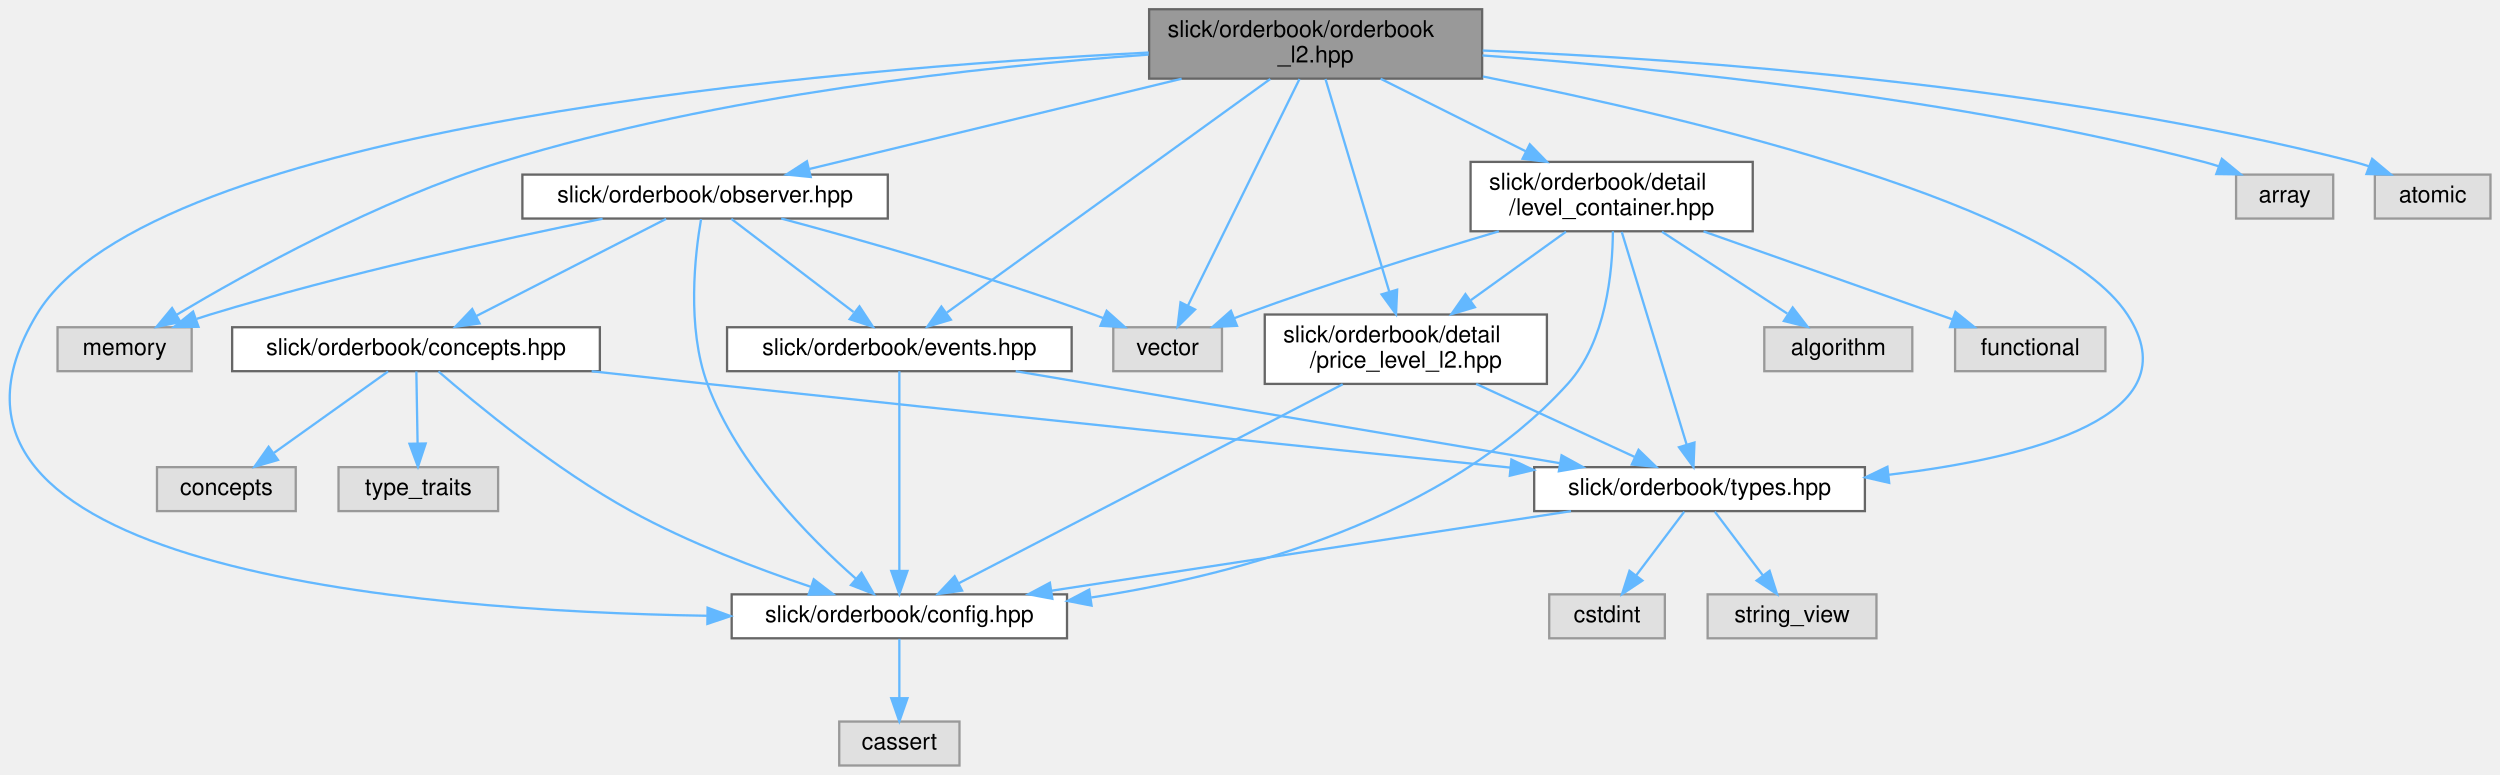
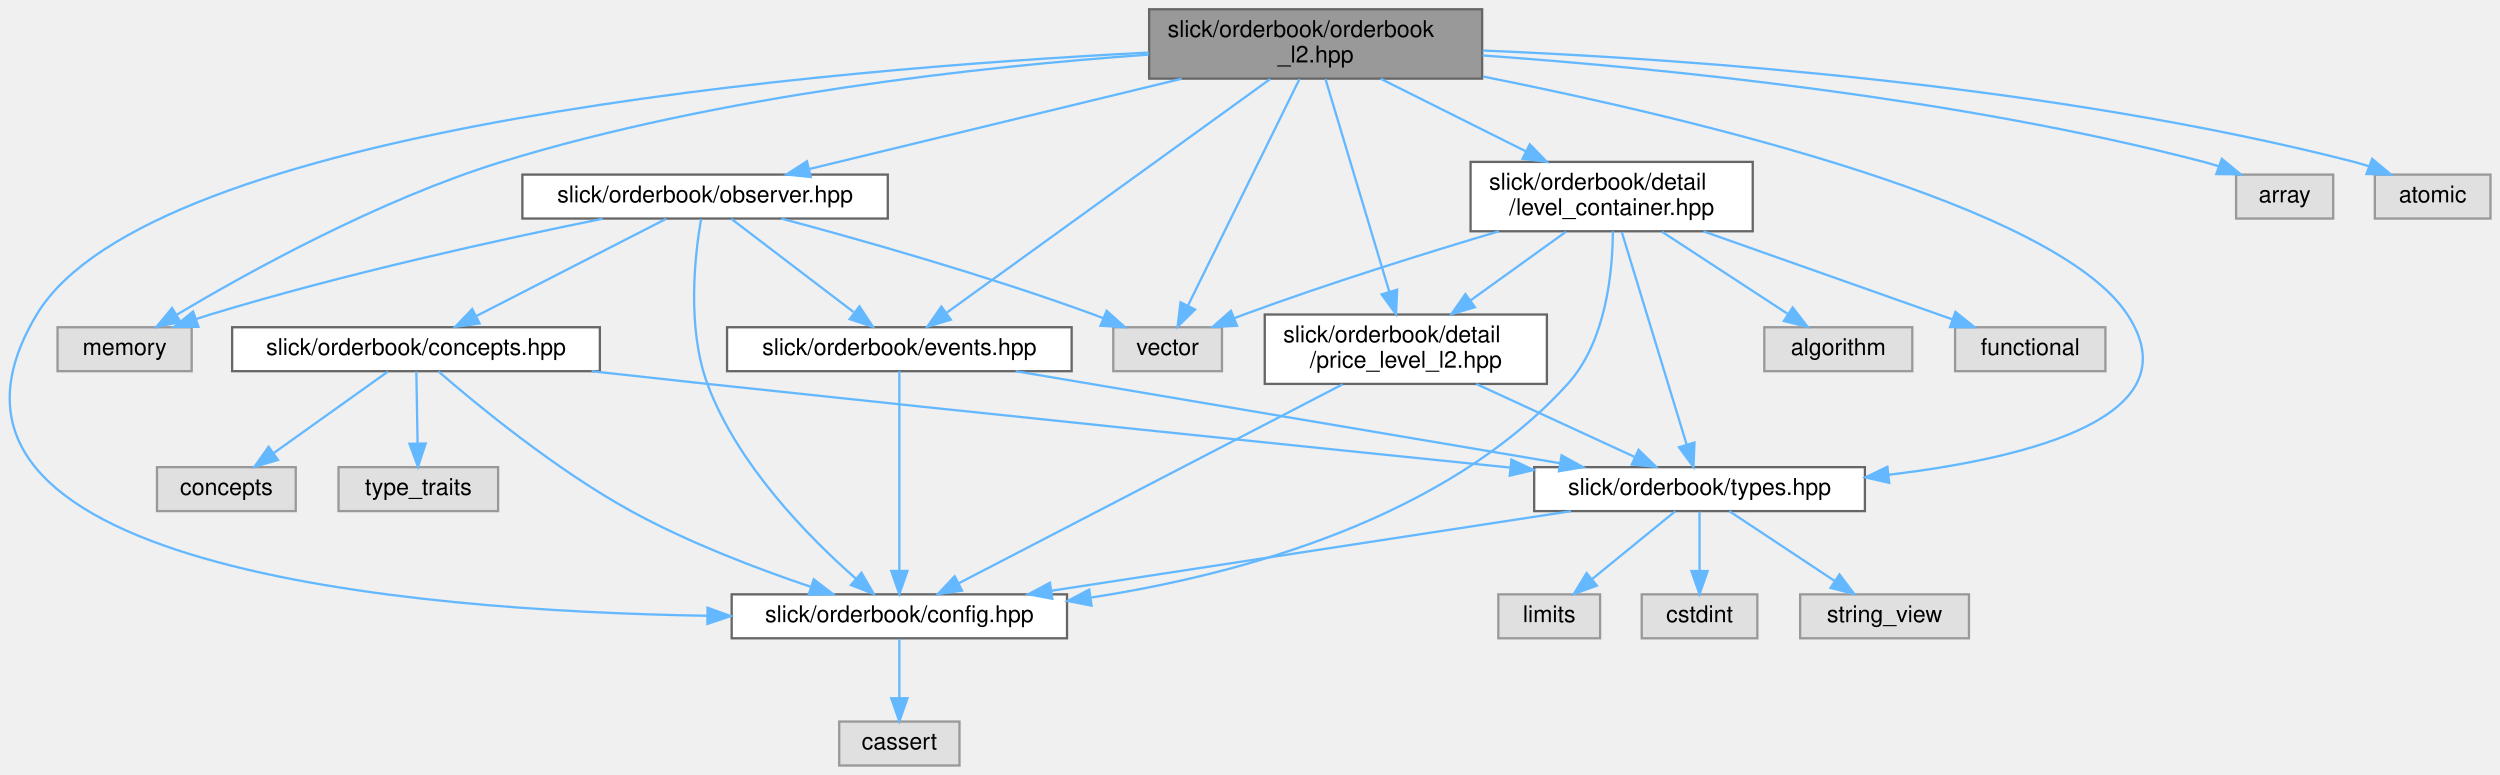
<svg xmlns="http://www.w3.org/2000/svg" xmlns:xlink="http://www.w3.org/1999/xlink" width="1081pt" height="335pt" viewBox="0.00 0.00 1080.76 335.00">
  <g id="graph0" class="graph" transform="scale(1 1) rotate(0) translate(4 331)">
    <g id="Node000001" class="node">
      <g id="a_Node000001">
        <a xlink:title=" ">
          <polygon fill="#999999" stroke="#666666" points="636.76,-327 492.76,-327 492.76,-297 636.76,-297 636.76,-327" />
          <text text-anchor="start" x="500.76" y="-315" font-family="Helvetica,sans-Serif" font-size="10.00">slick/orderbook/orderbook</text>
          <text text-anchor="middle" x="564.76" y="-304" font-family="Helvetica,sans-Serif" font-size="10.00">_l2.hpp</text>
        </a>
      </g>
    </g>
    <g id="Node000002" class="node">
      <g id="a_Node000002">
        <a xlink:href="config_8hpp.html" target="_top" xlink:title=" ">
          <polygon fill="white" stroke="#666666" points="457.26,-74 312.26,-74 312.26,-55 457.26,-55 457.26,-74" />
          <text text-anchor="middle" x="384.76" y="-62" font-family="Helvetica,sans-Serif" font-size="10.00">slick/orderbook/config.hpp</text>
        </a>
      </g>
    </g>
    <g id="edge1_Node000001_Node000002" class="edge">
      <g id="a_edge1_Node000001_Node000002">
        <a xlink:title=" ">
          <path fill="none" stroke="#63b8ff" d="M492.59,-308.28C354.2,-301.22 60.84,-276.73 11.76,-195 -53.87,-85.72 172.68,-66.87 301.55,-64.74" />
          <polygon fill="#63b8ff" stroke="#63b8ff" points="301.84,-68.23 311.79,-64.6 301.75,-61.23 301.84,-68.23" />
        </a>
      </g>
    </g>
    <g id="Node000004" class="node">
      <g id="a_Node000004">
        <a xlink:href="types_8hpp.html" target="_top" xlink:title=" ">
          <polygon fill="white" stroke="#666666" points="802.26,-129 659.26,-129 659.26,-110 802.26,-110 802.26,-129" />
          <text text-anchor="middle" x="730.76" y="-117" font-family="Helvetica,sans-Serif" font-size="10.00">slick/orderbook/types.hpp</text>
        </a>
      </g>
    </g>
    <g id="edge3_Node000001_Node000004" class="edge">
      <g id="a_edge3_Node000001_Node000004">
        <a xlink:title=" ">
          <path fill="none" stroke="#63b8ff" d="M637.08,-297.92C730.46,-279.32 884.73,-242.19 915.76,-195 944.55,-151.22 874.66,-133.17 812.7,-125.72" />
          <polygon fill="#63b8ff" stroke="#63b8ff" points="812.77,-122.21 802.44,-124.58 811.99,-129.17 812.77,-122.21" />
        </a>
      </g>
    </g>
-     <g id="Node000007" class="node">
-       <g id="a_Node000007">
+     <g id="Node000008" class="node">
+       <g id="a_Node000008">
        <a xlink:href="events_8hpp.html" target="_top" xlink:title=" ">
          <polygon fill="white" stroke="#666666" points="459.26,-189.5 310.26,-189.5 310.26,-170.5 459.26,-170.5 459.26,-189.5" />
          <text text-anchor="middle" x="384.76" y="-177.5" font-family="Helvetica,sans-Serif" font-size="10.00">slick/orderbook/events.hpp</text>
        </a>
      </g>
    </g>
-     <g id="edge7_Node000001_Node000007" class="edge">
-       <g id="a_edge7_Node000001_Node000007">
+     <g id="edge8_Node000001_Node000008" class="edge">
+       <g id="a_edge8_Node000001_Node000008">
        <a xlink:title=" ">
          <path fill="none" stroke="#63b8ff" d="M545.15,-296.84C510.86,-272.07 440.31,-221.12 405.34,-195.87" />
          <polygon fill="#63b8ff" stroke="#63b8ff" points="407.03,-192.77 396.87,-189.75 402.93,-198.44 407.03,-192.77" />
        </a>
      </g>
    </g>
-     <g id="Node000008" class="node">
-       <g id="a_Node000008">
+     <g id="Node000009" class="node">
+       <g id="a_Node000009">
        <a xlink:href="observer_8hpp.html" target="_top" xlink:title=" ">
          <polygon fill="white" stroke="#666666" points="379.76,-255.5 221.76,-255.5 221.76,-236.5 379.76,-236.5 379.76,-255.5" />
          <text text-anchor="middle" x="300.76" y="-243.5" font-family="Helvetica,sans-Serif" font-size="10.00">slick/orderbook/observer.hpp</text>
        </a>
      </g>
    </g>
-     <g id="edge10_Node000001_Node000008" class="edge">
-       <g id="a_edge10_Node000001_Node000008">
+     <g id="edge11_Node000001_Node000009" class="edge">
+       <g id="a_edge11_Node000001_Node000009">
        <a xlink:title=" ">
          <path fill="none" stroke="#63b8ff" d="M506.82,-296.95C458.38,-285.21 390.27,-268.7 345.83,-257.93" />
          <polygon fill="#63b8ff" stroke="#63b8ff" points="346.44,-254.47 335.89,-255.52 344.79,-261.27 346.44,-254.47" />
        </a>
      </g>
    </g>
-     <g id="Node000012" class="node">
-       <g id="a_Node000012">
+     <g id="Node000013" class="node">
+       <g id="a_Node000013">
        <a xlink:title=" ">
          <polygon fill="#e0e0e0" stroke="#999999" points="524.26,-189.5 477.26,-189.5 477.26,-170.5 524.26,-170.5 524.26,-189.5" />
          <text text-anchor="middle" x="500.76" y="-177.5" font-family="Helvetica,sans-Serif" font-size="10.00">vector</text>
        </a>
      </g>
    </g>
-     <g id="edge31_Node000001_Node000012" class="edge">
-       <g id="a_edge31_Node000001_Node000012">
+     <g id="edge32_Node000001_Node000013" class="edge">
+       <g id="a_edge32_Node000001_Node000013">
        <a xlink:title=" ">
          <path fill="none" stroke="#63b8ff" d="M557.79,-296.84C546.06,-273.02 522.41,-224.99 509.56,-198.88" />
          <polygon fill="#63b8ff" stroke="#63b8ff" points="512.62,-197.17 505.07,-189.75 506.34,-200.27 512.62,-197.17" />
        </a>
      </g>
    </g>
-     <g id="Node000013" class="node">
-       <g id="a_Node000013">
+     <g id="Node000014" class="node">
+       <g id="a_Node000014">
        <a xlink:title=" ">
          <polygon fill="#e0e0e0" stroke="#999999" points="78.76,-189.5 20.76,-189.5 20.76,-170.5 78.76,-170.5 78.76,-189.5" />
          <text text-anchor="middle" x="49.76" y="-177.5" font-family="Helvetica,sans-Serif" font-size="10.00">memory</text>
        </a>
      </g>
    </g>
-     <g id="edge30_Node000001_Node000013" class="edge">
-       <g id="a_edge30_Node000001_Node000013">
+     <g id="edge31_Node000001_Node000014" class="edge">
+       <g id="a_edge31_Node000001_Node000014">
        <a xlink:title=" ">
          <path fill="none" stroke="#63b8ff" d="M492.53,-307.39C420.34,-302.25 306.85,-289.97 212.76,-261 159.79,-244.69 102.7,-213.05 72.13,-194.83" />
          <polygon fill="#63b8ff" stroke="#63b8ff" points="73.9,-191.81 63.53,-189.64 70.28,-197.8 73.9,-191.81" />
        </a>
      </g>
    </g>
-     <g id="Node000014" class="node">
-       <g id="a_Node000014">
+     <g id="Node000015" class="node">
+       <g id="a_Node000015">
        <a xlink:href="price__level__l2_8hpp.html" target="_top" xlink:title=" ">
          <polygon fill="white" stroke="#666666" points="664.76,-195 542.76,-195 542.76,-165 664.76,-165 664.76,-195" />
          <text text-anchor="start" x="550.76" y="-183" font-family="Helvetica,sans-Serif" font-size="10.00">slick/orderbook/detail</text>
          <text text-anchor="middle" x="603.76" y="-172" font-family="Helvetica,sans-Serif" font-size="10.00">/price_level_l2.hpp</text>
        </a>
      </g>
    </g>
-     <g id="edge20_Node000001_Node000014" class="edge">
-       <g id="a_edge20_Node000001_Node000014">
+     <g id="edge21_Node000001_Node000015" class="edge">
+       <g id="a_edge21_Node000001_Node000015">
        <a xlink:title=" ">
          <path fill="none" stroke="#63b8ff" d="M569.01,-296.84C575.63,-274.76 588.49,-231.89 596.58,-204.94" />
          <polygon fill="#63b8ff" stroke="#63b8ff" points="600,-205.73 599.52,-195.14 593.29,-203.71 600,-205.73" />
        </a>
      </g>
    </g>
-     <g id="Node000015" class="node">
-       <g id="a_Node000015">
+     <g id="Node000016" class="node">
+       <g id="a_Node000016">
        <a xlink:href="level__container_8hpp.html" target="_top" xlink:title=" ">
          <polygon fill="white" stroke="#666666" points="753.76,-261 631.76,-261 631.76,-231 753.76,-231 753.76,-261" />
          <text text-anchor="start" x="639.76" y="-249" font-family="Helvetica,sans-Serif" font-size="10.00">slick/orderbook/detail</text>
          <text text-anchor="middle" x="692.76" y="-238" font-family="Helvetica,sans-Serif" font-size="10.00">/level_container.hpp</text>
        </a>
      </g>
    </g>
-     <g id="edge23_Node000001_Node000015" class="edge">
-       <g id="a_edge23_Node000001_Node000015">
+     <g id="edge24_Node000001_Node000016" class="edge">
+       <g id="a_edge24_Node000001_Node000016">
        <a xlink:title=" ">
          <path fill="none" stroke="#63b8ff" d="M592.85,-296.95C611.27,-287.74 635.57,-275.6 655.59,-265.59" />
          <polygon fill="#63b8ff" stroke="#63b8ff" points="657.36,-268.61 664.74,-261.01 654.23,-262.35 657.36,-268.61" />
        </a>
      </g>
    </g>
-     <g id="Node000018" class="node">
-       <g id="a_Node000018">
+     <g id="Node000019" class="node">
+       <g id="a_Node000019">
        <a xlink:title=" ">
          <polygon fill="#e0e0e0" stroke="#999999" points="1004.76,-255.5 962.76,-255.5 962.76,-236.5 1004.76,-236.5 1004.76,-255.5" />
          <text text-anchor="middle" x="983.76" y="-243.5" font-family="Helvetica,sans-Serif" font-size="10.00">array</text>
        </a>
      </g>
    </g>
-     <g id="edge32_Node000001_Node000018" class="edge">
-       <g id="a_edge32_Node000001_Node000018">
+     <g id="edge33_Node000001_Node000019" class="edge">
+       <g id="a_edge33_Node000001_Node000019">
        <a xlink:title=" ">
          <path fill="none" stroke="#63b8ff" d="M636.91,-307.02C714.87,-301.47 842.23,-288.77 948.76,-261 950.92,-260.44 953.13,-259.77 955.33,-259.05" />
          <polygon fill="#63b8ff" stroke="#63b8ff" points="956.61,-262.31 964.8,-255.59 954.2,-255.74 956.61,-262.31" />
        </a>
      </g>
    </g>
-     <g id="Node000019" class="node">
-       <g id="a_Node000019">
+     <g id="Node000020" class="node">
+       <g id="a_Node000020">
        <a xlink:title=" ">
          <polygon fill="#e0e0e0" stroke="#999999" points="1072.76,-255.5 1022.76,-255.5 1022.76,-236.5 1072.76,-236.5 1072.76,-255.5" />
          <text text-anchor="middle" x="1047.76" y="-243.5" font-family="Helvetica,sans-Serif" font-size="10.00">atomic</text>
        </a>
      </g>
    </g>
-     <g id="edge33_Node000001_Node000019" class="edge">
-       <g id="a_edge33_Node000001_Node000019">
+     <g id="edge34_Node000001_Node000020" class="edge">
+       <g id="a_edge34_Node000001_Node000020">
        <a xlink:title=" ">
          <path fill="none" stroke="#63b8ff" d="M637.02,-309.15C726.69,-305.44 883.64,-294.33 1013.76,-261 1015.92,-260.45 1018.12,-259.78 1020.32,-259.05" />
          <polygon fill="#63b8ff" stroke="#63b8ff" points="1021.6,-262.31 1029.73,-255.52 1019.14,-255.76 1021.6,-262.31" />
        </a>
      </g>
    </g>
    <g id="Node000003" class="node">
      <g id="a_Node000003">
        <a xlink:title=" ">
          <polygon fill="#e0e0e0" stroke="#999999" points="410.76,-19 358.76,-19 358.76,0 410.76,0 410.76,-19" />
          <text text-anchor="middle" x="384.76" y="-7" font-family="Helvetica,sans-Serif" font-size="10.00">cassert</text>
        </a>
      </g>
    </g>
    <g id="edge2_Node000002_Node000003" class="edge">
      <g id="a_edge2_Node000002_Node000003">
        <a xlink:title=" ">
          <path fill="none" stroke="#63b8ff" d="M384.76,-54.75C384.76,-47.8 384.76,-37.85 384.76,-29.13" />
          <polygon fill="#63b8ff" stroke="#63b8ff" points="388.26,-29.09 384.76,-19.09 381.26,-29.09 388.26,-29.09" />
        </a>
      </g>
    </g>
    <g id="edge4_Node000004_Node000002" class="edge">
      <g id="a_edge4_Node000004_Node000002">
        <a xlink:title=" ">
          <path fill="none" stroke="#63b8ff" d="M675.17,-109.98C613.97,-100.61 515.66,-85.55 450.64,-75.59" />
          <polygon fill="#63b8ff" stroke="#63b8ff" points="450.91,-72.09 440.5,-74.04 449.85,-79.01 450.91,-72.09" />
        </a>
      </g>
    </g>
    <g id="Node000005" class="node">
      <g id="a_Node000005">
        <a xlink:title=" ">
-           <polygon fill="#e0e0e0" stroke="#999999" points="715.76,-74 665.76,-74 665.76,-55 715.76,-55 715.76,-74" />
-           <text text-anchor="middle" x="690.76" y="-62" font-family="Helvetica,sans-Serif" font-size="10.00">cstdint</text>
+           <polygon fill="#e0e0e0" stroke="#999999" points="755.76,-74 705.76,-74 705.76,-55 755.76,-55 755.76,-74" />
+           <text text-anchor="middle" x="730.76" y="-62" font-family="Helvetica,sans-Serif" font-size="10.00">cstdint</text>
        </a>
      </g>
    </g>
    <g id="edge5_Node000004_Node000005" class="edge">
      <g id="a_edge5_Node000004_Node000005">
        <a xlink:title=" ">
-           <path fill="none" stroke="#63b8ff" d="M724.15,-109.75C718.5,-102.26 710.22,-91.28 703.31,-82.13" />
-           <polygon fill="#63b8ff" stroke="#63b8ff" points="706.06,-79.96 697.24,-74.09 700.47,-84.18 706.06,-79.96" />
+           <path fill="none" stroke="#63b8ff" d="M730.76,-109.75C730.76,-102.8 730.76,-92.85 730.76,-84.13" />
+           <polygon fill="#63b8ff" stroke="#63b8ff" points="734.26,-84.09 730.76,-74.09 727.26,-84.09 734.26,-84.09" />
        </a>
      </g>
    </g>
    <g id="Node000006" class="node">
      <g id="a_Node000006">
        <a xlink:title=" ">
-           <polygon fill="#e0e0e0" stroke="#999999" points="807.26,-74 734.26,-74 734.26,-55 807.26,-55 807.26,-74" />
-           <text text-anchor="middle" x="770.76" y="-62" font-family="Helvetica,sans-Serif" font-size="10.00">string_view</text>
+           <polygon fill="#e0e0e0" stroke="#999999" points="847.26,-74 774.26,-74 774.26,-55 847.26,-55 847.26,-74" />
+           <text text-anchor="middle" x="810.76" y="-62" font-family="Helvetica,sans-Serif" font-size="10.00">string_view</text>
        </a>
      </g>
    </g>
    <g id="edge6_Node000004_Node000006" class="edge">
      <g id="a_edge6_Node000004_Node000006">
        <a xlink:title=" ">
-           <path fill="none" stroke="#63b8ff" d="M737.37,-109.75C743.02,-102.26 751.3,-91.28 758.21,-82.13" />
-           <polygon fill="#63b8ff" stroke="#63b8ff" points="761.05,-84.18 764.28,-74.09 755.46,-79.96 761.05,-84.18" />
-         </a>
-       </g>
-     </g>
-     <g id="edge8_Node000007_Node000002" class="edge">
-       <g id="a_edge8_Node000007_Node000002">
+           <path fill="none" stroke="#63b8ff" d="M743.61,-109.98C755.9,-101.84 774.67,-89.41 789.24,-79.76" />
+           <polygon fill="#63b8ff" stroke="#63b8ff" points="791.27,-82.61 797.67,-74.17 787.4,-76.78 791.27,-82.61" />
+         </a>
+       </g>
+     </g>
+     <g id="Node000007" class="node">
+       <g id="a_Node000007">
+         <a xlink:title=" ">
+           <polygon fill="#e0e0e0" stroke="#999999" points="687.76,-74 643.76,-74 643.76,-55 687.76,-55 687.76,-74" />
+           <text text-anchor="middle" x="665.76" y="-62" font-family="Helvetica,sans-Serif" font-size="10.00">limits</text>
+         </a>
+       </g>
+     </g>
+     <g id="edge7_Node000004_Node000007" class="edge">
+       <g id="a_edge7_Node000004_Node000007">
+         <a xlink:title=" ">
+           <path fill="none" stroke="#63b8ff" d="M720.32,-109.98C710.61,-102.07 695.94,-90.11 684.26,-80.58" />
+           <polygon fill="#63b8ff" stroke="#63b8ff" points="686.36,-77.78 676.39,-74.17 681.93,-83.2 686.36,-77.78" />
+         </a>
+       </g>
+     </g>
+     <g id="edge9_Node000008_Node000002" class="edge">
+       <g id="a_edge9_Node000008_Node000002">
        <a xlink:title=" ">
          <path fill="none" stroke="#63b8ff" d="M384.76,-170.47C384.76,-152.23 384.76,-109.07 384.76,-84.14" />
          <polygon fill="#63b8ff" stroke="#63b8ff" points="388.26,-84.13 384.76,-74.13 381.26,-84.13 388.26,-84.13" />
        </a>
      </g>
    </g>
-     <g id="edge9_Node000007_Node000004" class="edge">
-       <g id="a_edge9_Node000007_Node000004">
+     <g id="edge10_Node000008_Node000004" class="edge">
+       <g id="a_edge10_Node000008_Node000004">
        <a xlink:title=" ">
          <path fill="none" stroke="#63b8ff" d="M435.07,-170.49C497.47,-159.94 603.73,-141.98 670.44,-130.7" />
          <polygon fill="#63b8ff" stroke="#63b8ff" points="671.11,-134.13 680.39,-129.02 669.94,-127.23 671.11,-134.13" />
        </a>
      </g>
    </g>
-     <g id="edge11_Node000008_Node000002" class="edge">
-       <g id="a_edge11_Node000008_Node000002">
+     <g id="edge12_Node000009_Node000002" class="edge">
+       <g id="a_edge12_Node000009_Node000002">
        <a xlink:title=" ">
          <path fill="none" stroke="#63b8ff" d="M299.02,-236.25C296.41,-221.16 292.71,-189.5 301.76,-165 314.71,-129.95 345.8,-98.49 366.04,-80.72" />
          <polygon fill="#63b8ff" stroke="#63b8ff" points="368.37,-83.33 373.71,-74.18 363.83,-78.01 368.37,-83.33" />
        </a>
      </g>
    </g>
-     <g id="edge12_Node000008_Node000007" class="edge">
-       <g id="a_edge12_Node000008_Node000007">
+     <g id="edge13_Node000009_Node000008" class="edge">
+       <g id="a_edge13_Node000009_Node000008">
        <a xlink:title=" ">
          <path fill="none" stroke="#63b8ff" d="M312.09,-236.37C325.62,-226.06 348.48,-208.65 364.95,-196.09" />
          <polygon fill="#63b8ff" stroke="#63b8ff" points="367.51,-198.54 373.34,-189.7 363.27,-192.98 367.51,-198.54" />
        </a>
      </g>
    </g>
-     <g id="Node000009" class="node">
-       <g id="a_Node000009">
+     <g id="Node000010" class="node">
+       <g id="a_Node000010">
        <a xlink:href="concepts_8hpp.html" target="_top" xlink:title=" ">
          <polygon fill="white" stroke="#666666" points="255.26,-189.5 96.26,-189.5 96.26,-170.5 255.26,-170.5 255.26,-189.5" />
          <text text-anchor="middle" x="175.76" y="-177.5" font-family="Helvetica,sans-Serif" font-size="10.00">slick/orderbook/concepts.hpp</text>
        </a>
      </g>
    </g>
-     <g id="edge13_Node000008_Node000009" class="edge">
-       <g id="a_edge13_Node000008_Node000009">
+     <g id="edge14_Node000009_Node000010" class="edge">
+       <g id="a_edge14_Node000009_Node000010">
        <a xlink:title=" ">
          <path fill="none" stroke="#63b8ff" d="M283.9,-236.37C262.84,-225.59 226.57,-207.02 201.9,-194.38" />
          <polygon fill="#63b8ff" stroke="#63b8ff" points="203.25,-191.14 192.75,-189.7 200.06,-197.37 203.25,-191.14" />
        </a>
      </g>
    </g>
-     <g id="edge18_Node000008_Node000012" class="edge">
-       <g id="a_edge18_Node000008_Node000012">
+     <g id="edge19_Node000009_Node000013" class="edge">
+       <g id="a_edge19_Node000009_Node000013">
        <a xlink:title=" ">
          <path fill="none" stroke="#63b8ff" d="M333.67,-236.5C367.83,-227.37 422.61,-211.89 468.76,-195 470.15,-194.49 471.56,-193.95 472.98,-193.4" />
          <polygon fill="#63b8ff" stroke="#63b8ff" points="474.4,-196.6 482.3,-189.54 471.73,-190.13 474.4,-196.6" />
        </a>
      </g>
    </g>
-     <g id="edge19_Node000008_Node000013" class="edge">
-       <g id="a_edge19_Node000008_Node000013">
+     <g id="edge20_Node000009_Node000014" class="edge">
+       <g id="a_edge20_Node000009_Node000014">
        <a xlink:title=" ">
          <path fill="none" stroke="#63b8ff" d="M256.45,-236.43C212.86,-227.59 144.61,-212.62 86.76,-195 84.84,-194.41 82.87,-193.78 80.9,-193.12" />
          <polygon fill="#63b8ff" stroke="#63b8ff" points="81.71,-189.69 71.12,-189.63 79.36,-196.28 81.71,-189.69" />
        </a>
      </g>
    </g>
-     <g id="edge14_Node000009_Node000002" class="edge">
-       <g id="a_edge14_Node000009_Node000002">
+     <g id="edge15_Node000010_Node000002" class="edge">
+       <g id="a_edge15_Node000010_Node000002">
        <a xlink:title=" ">
          <path fill="none" stroke="#63b8ff" d="M185.47,-170.38C201.74,-156.27 235.98,-128 268.76,-110 293.57,-96.37 323.43,-85.02 346.65,-77.19" />
          <polygon fill="#63b8ff" stroke="#63b8ff" points="347.75,-80.51 356.15,-74.06 345.56,-73.87 347.75,-80.51" />
        </a>
      </g>
    </g>
-     <g id="edge15_Node000009_Node000004" class="edge">
-       <g id="a_edge15_Node000009_Node000004">
+     <g id="edge16_Node000010_Node000004" class="edge">
+       <g id="a_edge16_Node000010_Node000004">
        <a xlink:title=" ">
          <path fill="none" stroke="#63b8ff" d="M251.71,-170.47C268.21,-168.64 285.57,-166.74 301.76,-165 422.61,-152.02 562.68,-137.61 649.02,-128.8" />
          <polygon fill="#63b8ff" stroke="#63b8ff" points="649.42,-132.28 659.01,-127.78 648.71,-125.31 649.42,-132.28" />
        </a>
      </g>
    </g>
-     <g id="Node000010" class="node">
-       <g id="a_Node000010">
+     <g id="Node000011" class="node">
+       <g id="a_Node000011">
        <a xlink:title=" ">
          <polygon fill="#e0e0e0" stroke="#999999" points="123.76,-129 63.76,-129 63.76,-110 123.76,-110 123.76,-129" />
          <text text-anchor="middle" x="93.76" y="-117" font-family="Helvetica,sans-Serif" font-size="10.00">concepts</text>
        </a>
      </g>
    </g>
-     <g id="edge16_Node000009_Node000010" class="edge">
-       <g id="a_edge16_Node000009_Node000010">
+     <g id="edge17_Node000010_Node000011" class="edge">
+       <g id="a_edge17_Node000010_Node000011">
        <a xlink:title=" ">
          <path fill="none" stroke="#63b8ff" d="M163.66,-170.37C150.7,-161.12 129.9,-146.28 114.36,-135.19" />
          <polygon fill="#63b8ff" stroke="#63b8ff" points="116.08,-132.13 105.91,-129.17 112.02,-137.82 116.08,-132.13" />
        </a>
      </g>
    </g>
-     <g id="Node000011" class="node">
-       <g id="a_Node000011">
+     <g id="Node000012" class="node">
+       <g id="a_Node000012">
        <a xlink:title=" ">
          <polygon fill="#e0e0e0" stroke="#999999" points="211.26,-129 142.26,-129 142.26,-110 211.26,-110 211.26,-129" />
          <text text-anchor="middle" x="176.76" y="-117" font-family="Helvetica,sans-Serif" font-size="10.00">type_traits</text>
        </a>
      </g>
    </g>
-     <g id="edge17_Node000009_Node000011" class="edge">
-       <g id="a_edge17_Node000009_Node000011">
+     <g id="edge18_Node000010_Node000012" class="edge">
+       <g id="a_edge18_Node000010_Node000012">
        <a xlink:title=" ">
          <path fill="none" stroke="#63b8ff" d="M175.91,-170.37C176.05,-162.25 176.26,-149.81 176.44,-139.39" />
          <polygon fill="#63b8ff" stroke="#63b8ff" points="179.94,-139.23 176.61,-129.17 172.94,-139.11 179.94,-139.23" />
        </a>
      </g>
    </g>
-     <g id="edge21_Node000014_Node000002" class="edge">
-       <g id="a_edge21_Node000014_Node000002">
+     <g id="edge22_Node000015_Node000002" class="edge">
+       <g id="a_edge22_Node000015_Node000002">
        <a xlink:title=" ">
          <path fill="none" stroke="#63b8ff" d="M576.47,-164.85C533.81,-142.75 451.93,-100.31 410.35,-78.76" />
          <polygon fill="#63b8ff" stroke="#63b8ff" points="411.89,-75.62 401.4,-74.12 408.67,-81.83 411.89,-75.62" />
        </a>
      </g>
    </g>
-     <g id="edge22_Node000014_Node000004" class="edge">
-       <g id="a_edge22_Node000014_Node000004">
+     <g id="edge23_Node000015_Node000004" class="edge">
+       <g id="a_edge23_Node000015_Node000004">
        <a xlink:title=" ">
          <path fill="none" stroke="#63b8ff" d="M634.18,-164.99C654.99,-155.4 682.38,-142.79 702.67,-133.44" />
          <polygon fill="#63b8ff" stroke="#63b8ff" points="704.39,-136.5 712,-129.14 701.46,-130.14 704.39,-136.5" />
        </a>
      </g>
    </g>
-     <g id="edge24_Node000015_Node000002" class="edge">
-       <g id="a_edge24_Node000015_Node000002">
+     <g id="edge25_Node000016_Node000002" class="edge">
+       <g id="a_edge25_Node000016_Node000002">
        <a xlink:title=" ">
          <path fill="none" stroke="#63b8ff" d="M693.29,-231C693.19,-213.4 690.34,-183.3 673.76,-165 621.08,-106.87 532.86,-82.69 467.72,-72.64" />
          <polygon fill="#63b8ff" stroke="#63b8ff" points="467.87,-69.13 457.47,-71.15 466.86,-76.06 467.87,-69.13" />
        </a>
      </g>
    </g>
-     <g id="edge25_Node000015_Node000004" class="edge">
-       <g id="a_edge25_Node000015_Node000004">
+     <g id="edge26_Node000016_Node000004" class="edge">
+       <g id="a_edge26_Node000016_Node000004">
        <a xlink:title=" ">
          <path fill="none" stroke="#63b8ff" d="M697.12,-230.72C704.05,-208.02 717.57,-163.72 725.19,-138.75" />
          <polygon fill="#63b8ff" stroke="#63b8ff" points="728.57,-139.66 728.14,-129.07 721.88,-137.61 728.57,-139.66" />
        </a>
      </g>
    </g>
-     <g id="edge27_Node000015_Node000012" class="edge">
-       <g id="a_edge27_Node000015_Node000012">
+     <g id="edge28_Node000016_Node000013" class="edge">
+       <g id="a_edge28_Node000016_Node000013">
        <a xlink:title=" ">
          <path fill="none" stroke="#63b8ff" d="M643.99,-230.99C612.32,-221.57 570.28,-208.45 533.76,-195 532.37,-194.49 530.96,-193.95 529.54,-193.4" />
          <polygon fill="#63b8ff" stroke="#63b8ff" points="530.76,-190.12 520.18,-189.61 528.13,-196.61 530.76,-190.12" />
        </a>
      </g>
    </g>
-     <g id="edge26_Node000015_Node000014" class="edge">
-       <g id="a_edge26_Node000015_Node000014">
+     <g id="edge27_Node000016_Node000015" class="edge">
+       <g id="a_edge27_Node000016_Node000015">
        <a xlink:title=" ">
          <path fill="none" stroke="#63b8ff" d="M673.01,-230.8C660.91,-222.1 645.23,-210.82 631.85,-201.2" />
          <polygon fill="#63b8ff" stroke="#63b8ff" points="633.62,-198.16 623.46,-195.16 629.53,-203.84 633.62,-198.16" />
        </a>
      </g>
    </g>
-     <g id="Node000016" class="node">
-       <g id="a_Node000016">
+     <g id="Node000017" class="node">
+       <g id="a_Node000017">
        <a xlink:title=" ">
          <polygon fill="#e0e0e0" stroke="#999999" points="822.76,-189.5 758.76,-189.5 758.76,-170.5 822.76,-170.5 822.76,-189.5" />
          <text text-anchor="middle" x="790.76" y="-177.5" font-family="Helvetica,sans-Serif" font-size="10.00">algorithm</text>
        </a>
      </g>
    </g>
-     <g id="edge28_Node000015_Node000016" class="edge">
-       <g id="a_edge28_Node000015_Node000016">
+     <g id="edge29_Node000016_Node000017" class="edge">
+       <g id="a_edge29_Node000016_Node000017">
        <a xlink:title=" ">
          <path fill="none" stroke="#63b8ff" d="M714.51,-230.8C730.63,-220.27 752.52,-205.97 768.71,-195.4" />
          <polygon fill="#63b8ff" stroke="#63b8ff" points="771.04,-198.06 777.5,-189.66 767.22,-192.2 771.04,-198.06" />
        </a>
      </g>
    </g>
-     <g id="Node000017" class="node">
-       <g id="a_Node000017">
+     <g id="Node000018" class="node">
+       <g id="a_Node000018">
        <a xlink:title=" ">
          <polygon fill="#e0e0e0" stroke="#999999" points="906.26,-189.5 841.26,-189.5 841.26,-170.5 906.26,-170.5 906.26,-189.5" />
          <text text-anchor="middle" x="873.76" y="-177.5" font-family="Helvetica,sans-Serif" font-size="10.00">functional</text>
        </a>
      </g>
    </g>
-     <g id="edge29_Node000015_Node000017" class="edge">
-       <g id="a_edge29_Node000015_Node000017">
+     <g id="edge30_Node000016_Node000018" class="edge">
+       <g id="a_edge30_Node000016_Node000018">
        <a xlink:title=" ">
          <path fill="none" stroke="#63b8ff" d="M732.48,-230.95C764.64,-219.58 809.46,-203.74 839.93,-192.96" />
          <polygon fill="#63b8ff" stroke="#63b8ff" points="841.41,-196.15 849.67,-189.52 839.08,-189.55 841.41,-196.15" />
        </a>
      </g>
    </g>
  </g>
</svg>
